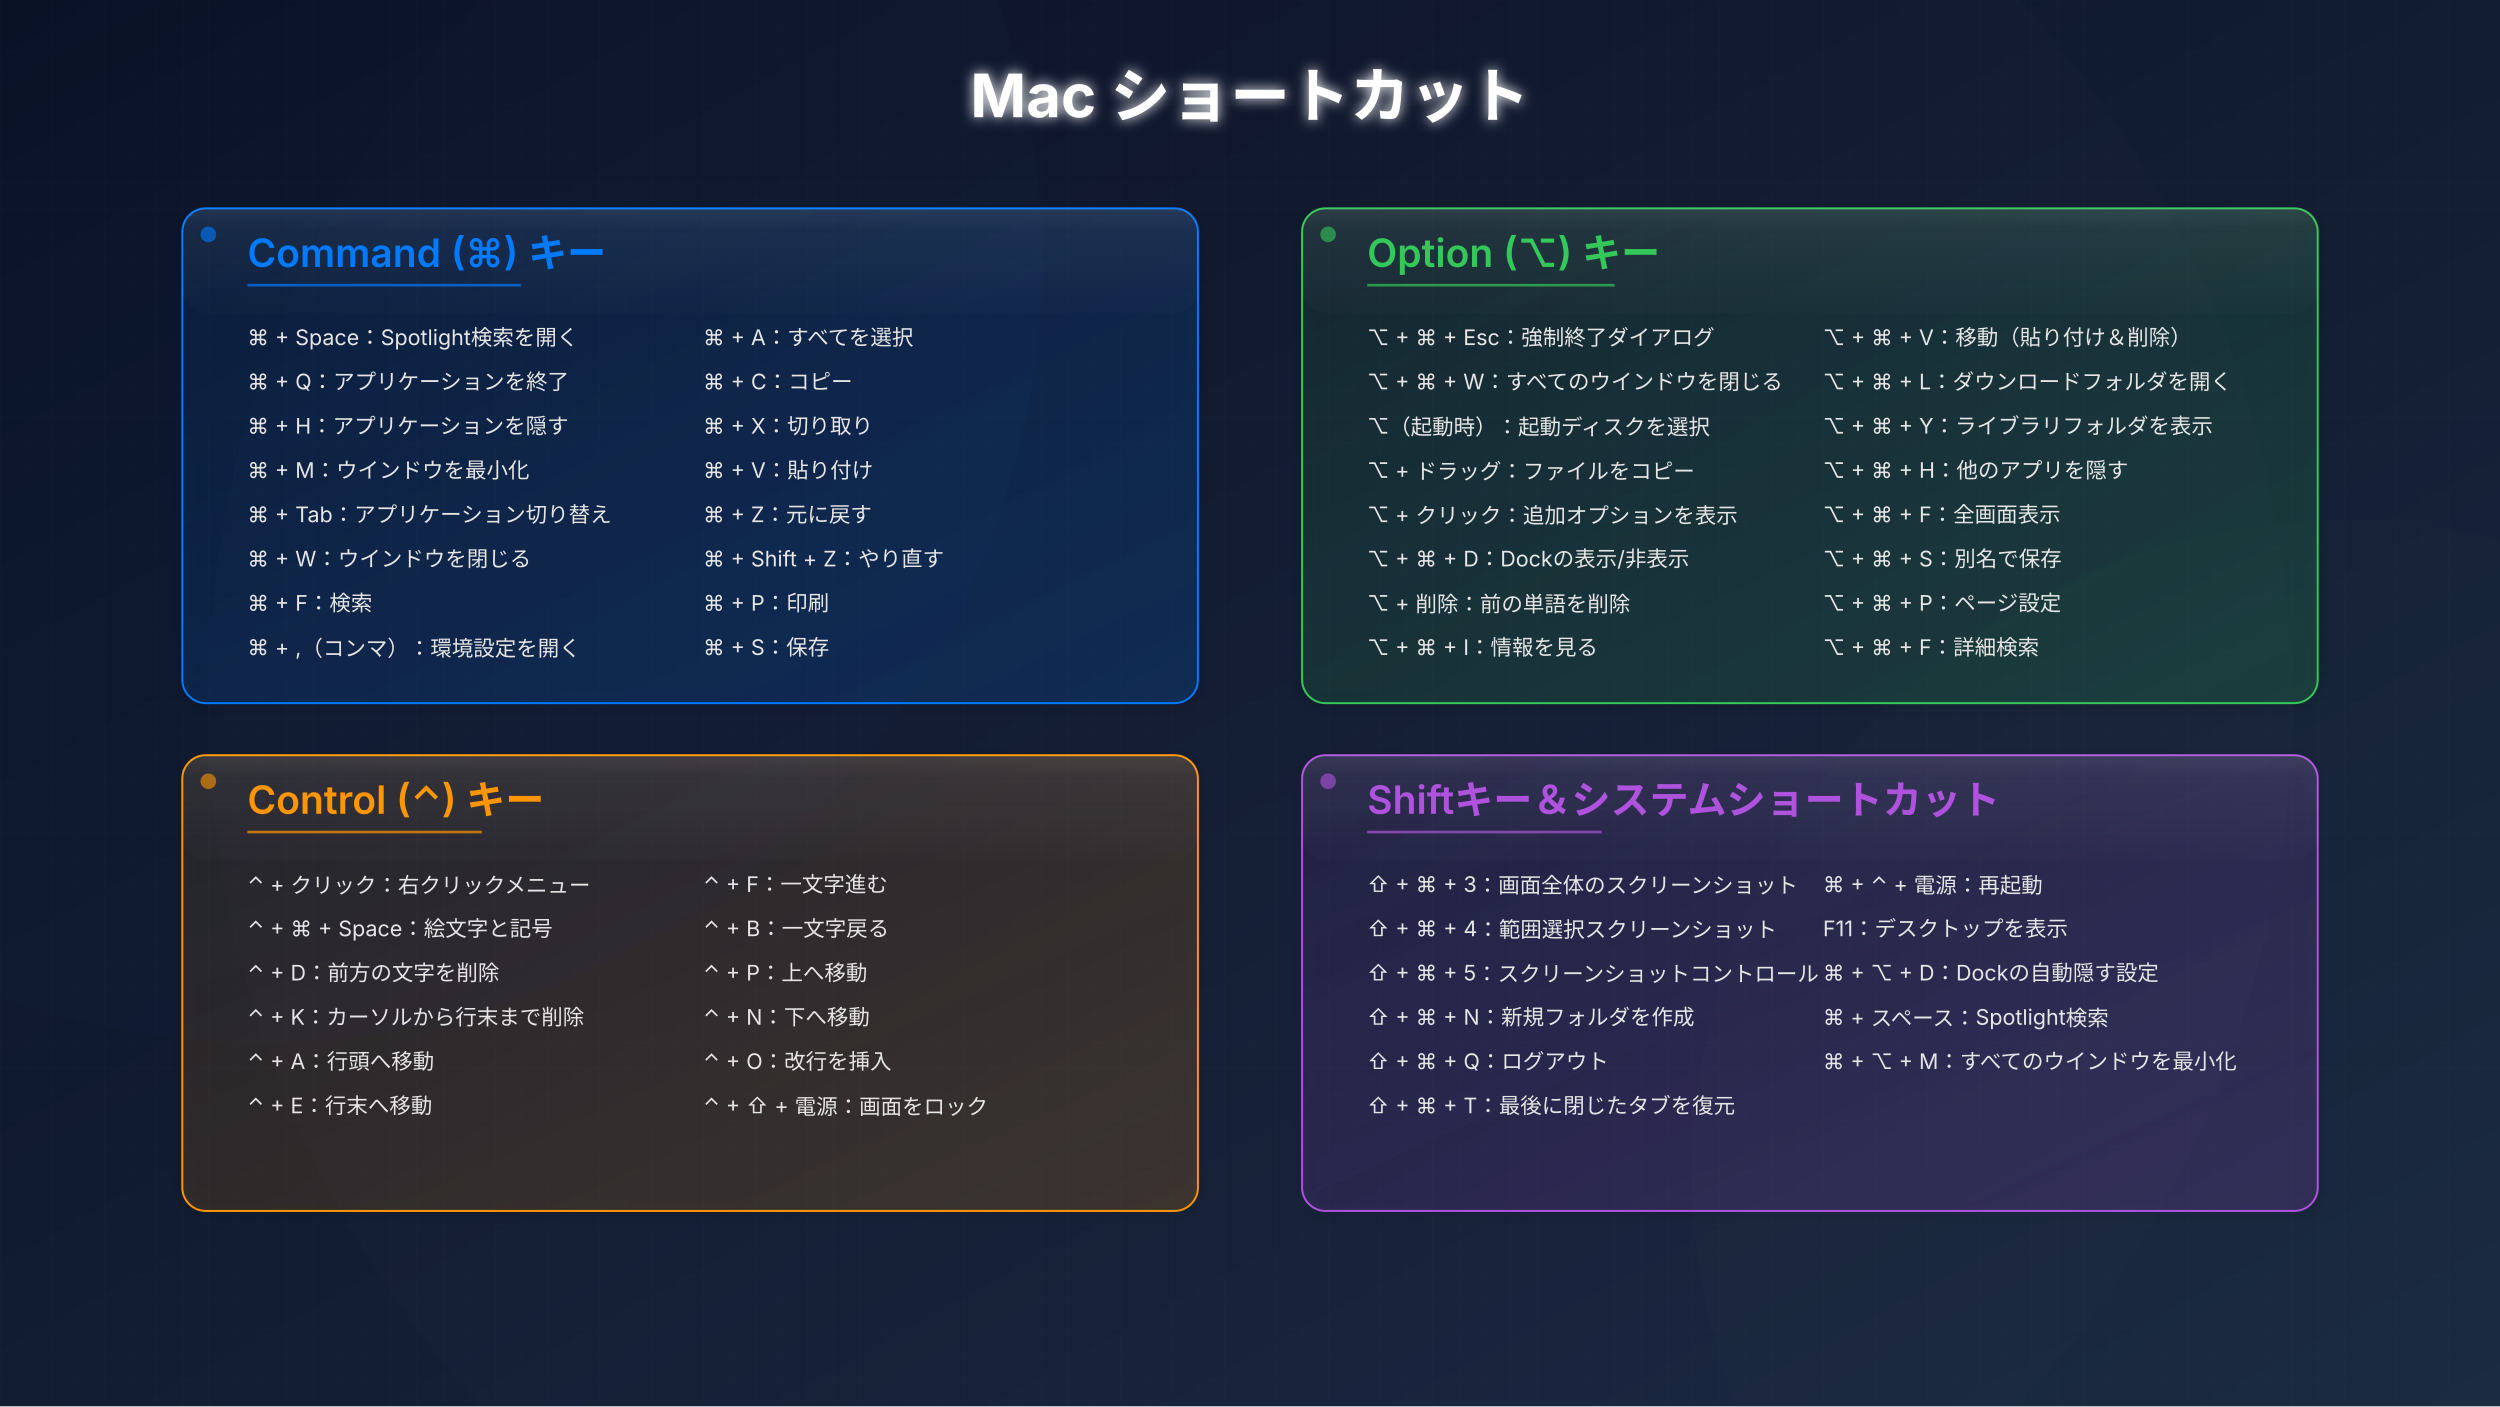
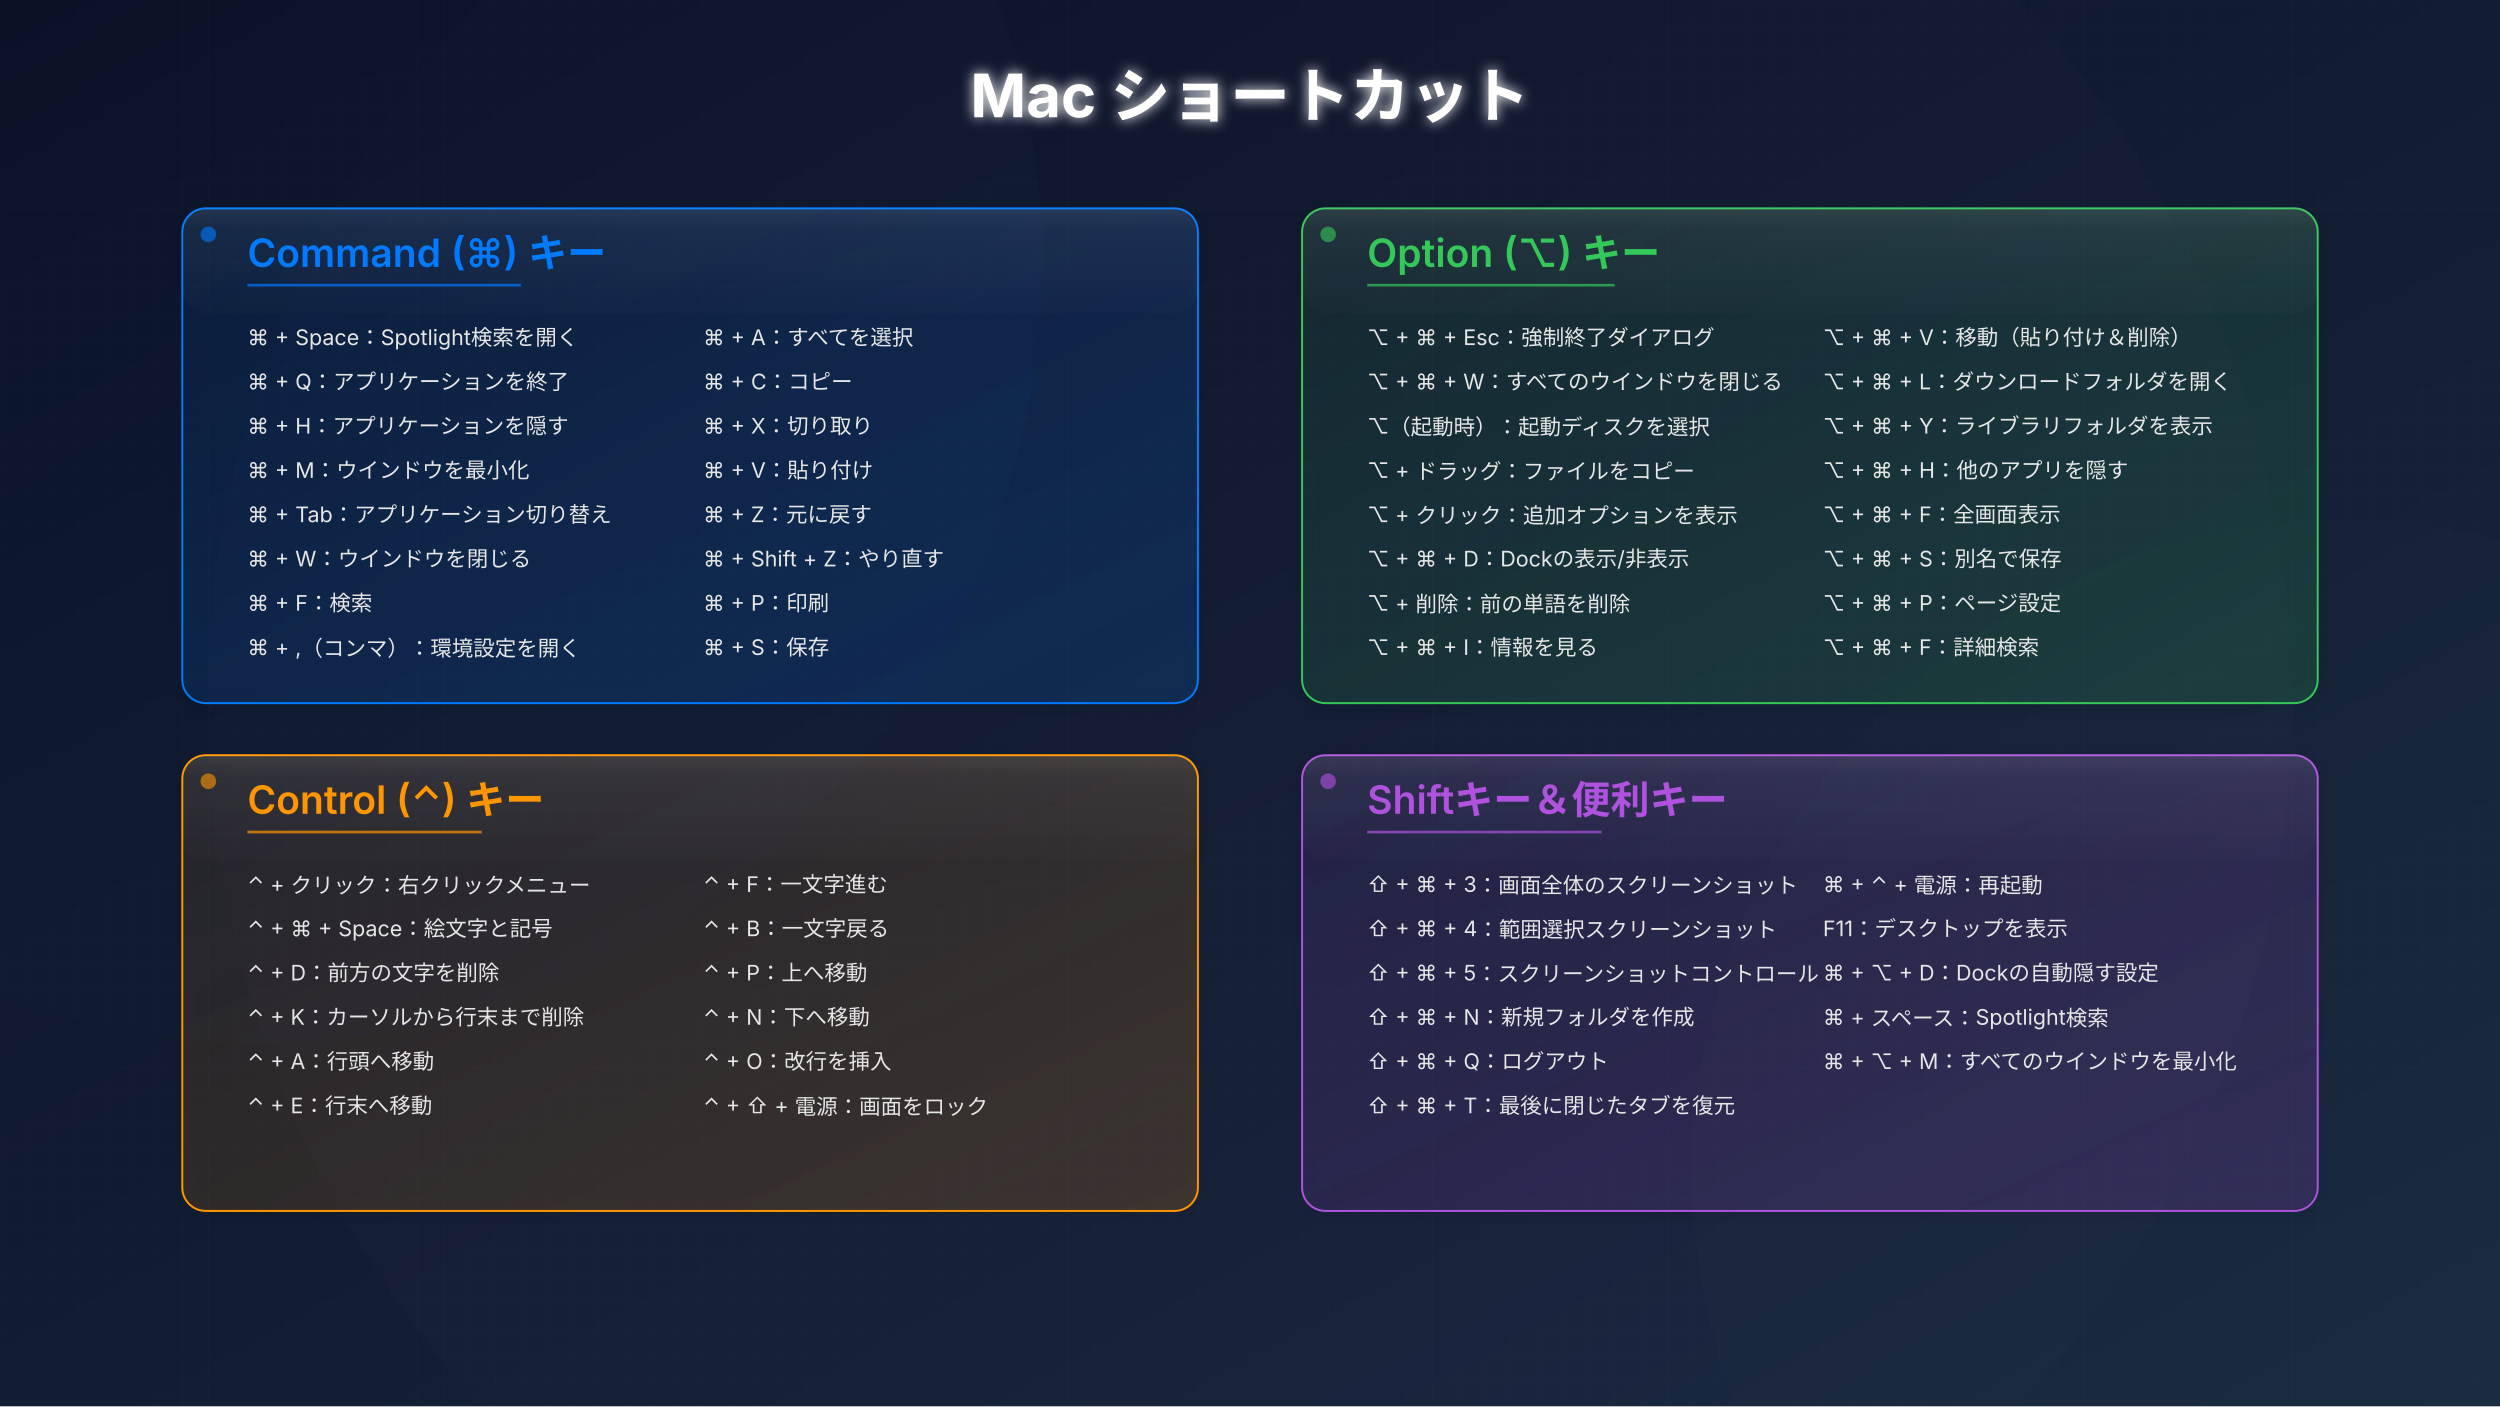
<svg xmlns="http://www.w3.org/2000/svg" viewBox="0 0 1920 1080">
  <defs>
    <linearGradient id="bg-gradient" x1="0%" y1="0%" x2="100%" y2="100%">
      <stop offset="0%" stop-color="#0A1022" />
      <stop offset="100%" stop-color="#1A2942" />
    </linearGradient>
    <filter id="glow" x="-20%" y="-20%" width="140%" height="140%">
      <feGaussianBlur stdDeviation="5" result="blur" />
      <feComposite in="SourceGraphic" in2="blur" operator="over" />
    </filter>
    <filter id="box-shadow" x="-10%" y="-10%" width="120%" height="120%">
      <feDropShadow dx="0" dy="3" stdDeviation="5" flood-color="#000" flood-opacity="0.3" />
    </filter>
    <linearGradient id="glass-gradient" x1="0%" y1="0%" x2="0%" y2="100%">
      <stop offset="0%" stop-color="#FFFFFF" stop-opacity="0.1" />
      <stop offset="20%" stop-color="#FFFFFF" stop-opacity="0.05" />
      <stop offset="100%" stop-color="#FFFFFF" stop-opacity="0.01" />
    </linearGradient>
    <linearGradient id="cmd-gradient" x1="0%" y1="0%" x2="100%" y2="100%">
      <stop offset="0%" stop-color="#007AFF" stop-opacity="0.07" />
      <stop offset="100%" stop-color="#007AFF" stop-opacity="0.14" />
    </linearGradient>
    <linearGradient id="opt-gradient" x1="0%" y1="0%" x2="100%" y2="100%">
      <stop offset="0%" stop-color="#34C759" stop-opacity="0.07" />
      <stop offset="100%" stop-color="#34C759" stop-opacity="0.14" />
    </linearGradient>
    <linearGradient id="ctrl-gradient" x1="0%" y1="0%" x2="100%" y2="100%">
      <stop offset="0%" stop-color="#FF9500" stop-opacity="0.07" />
      <stop offset="100%" stop-color="#FF9500" stop-opacity="0.14" />
    </linearGradient>
    <linearGradient id="shift-gradient" x1="0%" y1="0%" x2="100%" y2="100%">
      <stop offset="0%" stop-color="#AF52DE" stop-opacity="0.07" />
      <stop offset="100%" stop-color="#AF52DE" stop-opacity="0.14" />
    </linearGradient>
  </defs>
  <rect width="1920" height="1080" fill="url(#bg-gradient)" />
  <circle cx="200" cy="200" r="600" fill="#007AFF" fill-opacity="0.02" />
  <circle cx="1800" cy="900" r="500" fill="#34C759" fill-opacity="0.02" />
  <circle cx="960" cy="540" r="800" fill="#AF52DE" fill-opacity="0.015" />
  <pattern id="smallGrid" width="20" height="20" patternUnits="userSpaceOnUse">
    <path d="M 20 0 L 0 0 0 20" fill="none" stroke="#FFFFFF" stroke-opacity="0.03" stroke-width="0.5" />
  </pattern>
  <rect width="1920" height="1080" fill="url(#smallGrid)" />
  <g filter="url(#glow)">
    <text x="960" y="90" font-family="'SF Pro Display', 'Helvetica Neue', sans-serif" font-size="46" font-weight="700" fill="#FFFFFF" text-anchor="middle">
      Mac ショートカット
    </text>
  </g>
  <rect x="140" y="160" width="780" height="380" rx="18" ry="18" fill="url(#cmd-gradient)" stroke="#007AFF" stroke-width="1.5" filter="url(#box-shadow)" />
  <rect x="140" y="160" width="780" height="80" rx="18" ry="18" fill="url(#glass-gradient)" stroke="none" />
  <circle cx="160" cy="180" r="6" fill="#007AFF" fill-opacity="0.6" />
  <text x="190" y="205" font-family="'SF Pro Display', 'Helvetica Neue', sans-serif" font-size="30" font-weight="600" fill="#007AFF">
    Command (⌘) キー
  </text>
  <rect x="190" y="218" width="210" height="2" fill="#007AFF" fill-opacity="0.7" />
  <text x="190" y="265" font-family="'SF Pro Text', 'Helvetica Neue', sans-serif" font-size="16.5" fill="#E6E6E6">
    <tspan x="190" dy="0">⌘ + Space：Spotlight検索を開く</tspan>
    <tspan x="190" dy="34">⌘ + Q：アプリケーションを終了</tspan>
    <tspan x="190" dy="34">⌘ + H：アプリケーションを隠す</tspan>
    <tspan x="190" dy="34">⌘ + M：ウインドウを最小化</tspan>
    <tspan x="190" dy="34">⌘ + Tab：アプリケーション切り替え</tspan>
    <tspan x="190" dy="34">⌘ + W：ウインドウを閉じる</tspan>
    <tspan x="190" dy="34">⌘ + F：検索</tspan>
    <tspan x="190" dy="34">⌘ + ,（コンマ）：環境設定を開く</tspan>
  </text>
  <text x="540" y="265" font-family="'SF Pro Text', 'Helvetica Neue', sans-serif" font-size="16.5" fill="#E6E6E6">
    <tspan x="540" dy="0">⌘ + A：すべてを選択</tspan>
    <tspan x="540" dy="34">⌘ + C：コピー</tspan>
    <tspan x="540" dy="34">⌘ + X：切り取り</tspan>
    <tspan x="540" dy="34">⌘ + V：貼り付け</tspan>
    <tspan x="540" dy="34">⌘ + Z：元に戻す</tspan>
    <tspan x="540" dy="34">⌘ + Shift + Z：やり直す</tspan>
    <tspan x="540" dy="34">⌘ + P：印刷</tspan>
    <tspan x="540" dy="34">⌘ + S：保存</tspan>
  </text>
  <rect x="1000" y="160" width="780" height="380" rx="18" ry="18" fill="url(#opt-gradient)" stroke="#34C759" stroke-width="1.5" filter="url(#box-shadow)" />
  <rect x="1000" y="160" width="780" height="80" rx="18" ry="18" fill="url(#glass-gradient)" stroke="none" />
  <circle cx="1020" cy="180" r="6" fill="#34C759" fill-opacity="0.6" />
  <text x="1050" y="205" font-family="'SF Pro Display', 'Helvetica Neue', sans-serif" font-size="30" font-weight="600" fill="#34C759">
    Option (⌥) キー
  </text>
  <rect x="1050" y="218" width="190" height="2" fill="#34C759" fill-opacity="0.7" />
  <text x="1050" y="265" font-family="'SF Pro Text', 'Helvetica Neue', sans-serif" font-size="16.5" fill="#E6E6E6">
    <tspan x="1050" dy="0">⌥ + ⌘ + Esc：強制終了ダイアログ</tspan>
    <tspan x="1050" dy="34">⌥ + ⌘ + W：すべてのウインドウを閉じる</tspan>
    <tspan x="1050" dy="34">⌥（起動時）：起動ディスクを選択</tspan>
    <tspan x="1050" dy="34">⌥ + ドラッグ：ファイルをコピー</tspan>
    <tspan x="1050" dy="34">⌥ + クリック：追加オプションを表示</tspan>
    <tspan x="1050" dy="34">⌥ + ⌘ + D：Dockの表示/非表示</tspan>
    <tspan x="1050" dy="34">⌥ + 削除：前の単語を削除</tspan>
    <tspan x="1050" dy="34">⌥ + ⌘ + I：情報を見る</tspan>
  </text>
  <text x="1400" y="265" font-family="'SF Pro Text', 'Helvetica Neue', sans-serif" font-size="16.5" fill="#E6E6E6">
    <tspan x="1400" dy="0">⌥ + ⌘ + V：移動（貼り付け＆削除）</tspan>
    <tspan x="1400" dy="34">⌥ + ⌘ + L：ダウンロードフォルダを開く</tspan>
    <tspan x="1400" dy="34">⌥ + ⌘ + Y：ライブラリフォルダを表示</tspan>
    <tspan x="1400" dy="34">⌥ + ⌘ + H：他のアプリを隠す</tspan>
    <tspan x="1400" dy="34">⌥ + ⌘ + F：全画面表示</tspan>
    <tspan x="1400" dy="34">⌥ + ⌘ + S：別名で保存</tspan>
    <tspan x="1400" dy="34">⌥ + ⌘ + P：ページ設定</tspan>
    <tspan x="1400" dy="34">⌥ + ⌘ + F：詳細検索</tspan>
  </text>
  <rect x="140" y="580" width="780" height="350" rx="18" ry="18" fill="url(#ctrl-gradient)" stroke="#FF9500" stroke-width="1.5" filter="url(#box-shadow)" />
  <rect x="140" y="580" width="780" height="80" rx="18" ry="18" fill="url(#glass-gradient)" stroke="none" />
  <circle cx="160" cy="600" r="6" fill="#FF9500" fill-opacity="0.6" />
  <text x="190" y="625" font-family="'SF Pro Display', 'Helvetica Neue', sans-serif" font-size="30" font-weight="600" fill="#FF9500">
    Control (⌃) キー
  </text>
  <rect x="190" y="638" width="180" height="2" fill="#FF9500" fill-opacity="0.7" />
  <text x="190" y="685" font-family="'SF Pro Text', 'Helvetica Neue', sans-serif" font-size="16.5" fill="#E6E6E6">
    <tspan x="190" dy="0">⌃ + クリック：右クリックメニュー</tspan>
    <tspan x="190" dy="34">⌃ + ⌘ + Space：絵文字と記号</tspan>
    <tspan x="190" dy="34">⌃ + D：前方の文字を削除</tspan>
    <tspan x="190" dy="34">⌃ + K：カーソルから行末まで削除</tspan>
    <tspan x="190" dy="34">⌃ + A：行頭へ移動</tspan>
    <tspan x="190" dy="34">⌃ + E：行末へ移動</tspan>
  </text>
  <text x="540" y="685" font-family="'SF Pro Text', 'Helvetica Neue', sans-serif" font-size="16.5" fill="#E6E6E6">
    <tspan x="540" dy="0">⌃ + F：一文字進む</tspan>
    <tspan x="540" dy="34">⌃ + B：一文字戻る</tspan>
    <tspan x="540" dy="34">⌃ + P：上へ移動</tspan>
    <tspan x="540" dy="34">⌃ + N：下へ移動</tspan>
    <tspan x="540" dy="34">⌃ + O：改行を挿入</tspan>
    <tspan x="540" dy="34">⌃ + ⇧ + 電源：画面をロック</tspan>
  </text>
  <rect x="1000" y="580" width="780" height="350" rx="18" ry="18" fill="url(#shift-gradient)" stroke="#AF52DE" stroke-width="1.5" filter="url(#box-shadow)" />
  <rect x="1000" y="580" width="780" height="80" rx="18" ry="18" fill="url(#glass-gradient)" stroke="none" />
  <circle cx="1020" cy="600" r="6" fill="#AF52DE" fill-opacity="0.6" />
  <text x="1050" y="625" font-family="'SF Pro Display', 'Helvetica Neue', sans-serif" font-size="30" font-weight="600" fill="#AF52DE">
-     Shiftキー＆システムショートカット
+     Shiftキー＆便利キー
  </text>
  <rect x="1050" y="638" width="180" height="2" fill="#AF52DE" fill-opacity="0.7" />
  <text x="1050" y="685" font-family="'SF Pro Text', 'Helvetica Neue', sans-serif" font-size="16.5" fill="#E6E6E6">
    <tspan x="1050" dy="0">⇧ + ⌘ + 3：画面全体のスクリーンショット</tspan>
    <tspan x="1050" dy="34">⇧ + ⌘ + 4：範囲選択スクリーンショット</tspan>
    <tspan x="1050" dy="34">⇧ + ⌘ + 5：スクリーンショットコントロール</tspan>
    <tspan x="1050" dy="34">⇧ + ⌘ + N：新規フォルダを作成</tspan>
    <tspan x="1050" dy="34">⇧ + ⌘ + Q：ログアウト</tspan>
    <tspan x="1050" dy="34">⇧ + ⌘ + T：最後に閉じたタブを復元</tspan>
  </text>
  <text x="1400" y="685" font-family="'SF Pro Text', 'Helvetica Neue', sans-serif" font-size="16.5" fill="#E6E6E6">
    <tspan x="1400" dy="0">⌘ + ⌃ + 電源：再起動</tspan>
    <tspan x="1400" dy="34">F11：デスクトップを表示</tspan>
    <tspan x="1400" dy="34">⌘ + ⌥ + D：Dockの自動隠す設定</tspan>
    <tspan x="1400" dy="34">⌘ + スペース：Spotlight検索</tspan>
    <tspan x="1400" dy="34">⌘ + ⌥ + M：すべてのウインドウを最小化</tspan>
  </text>
</svg>
